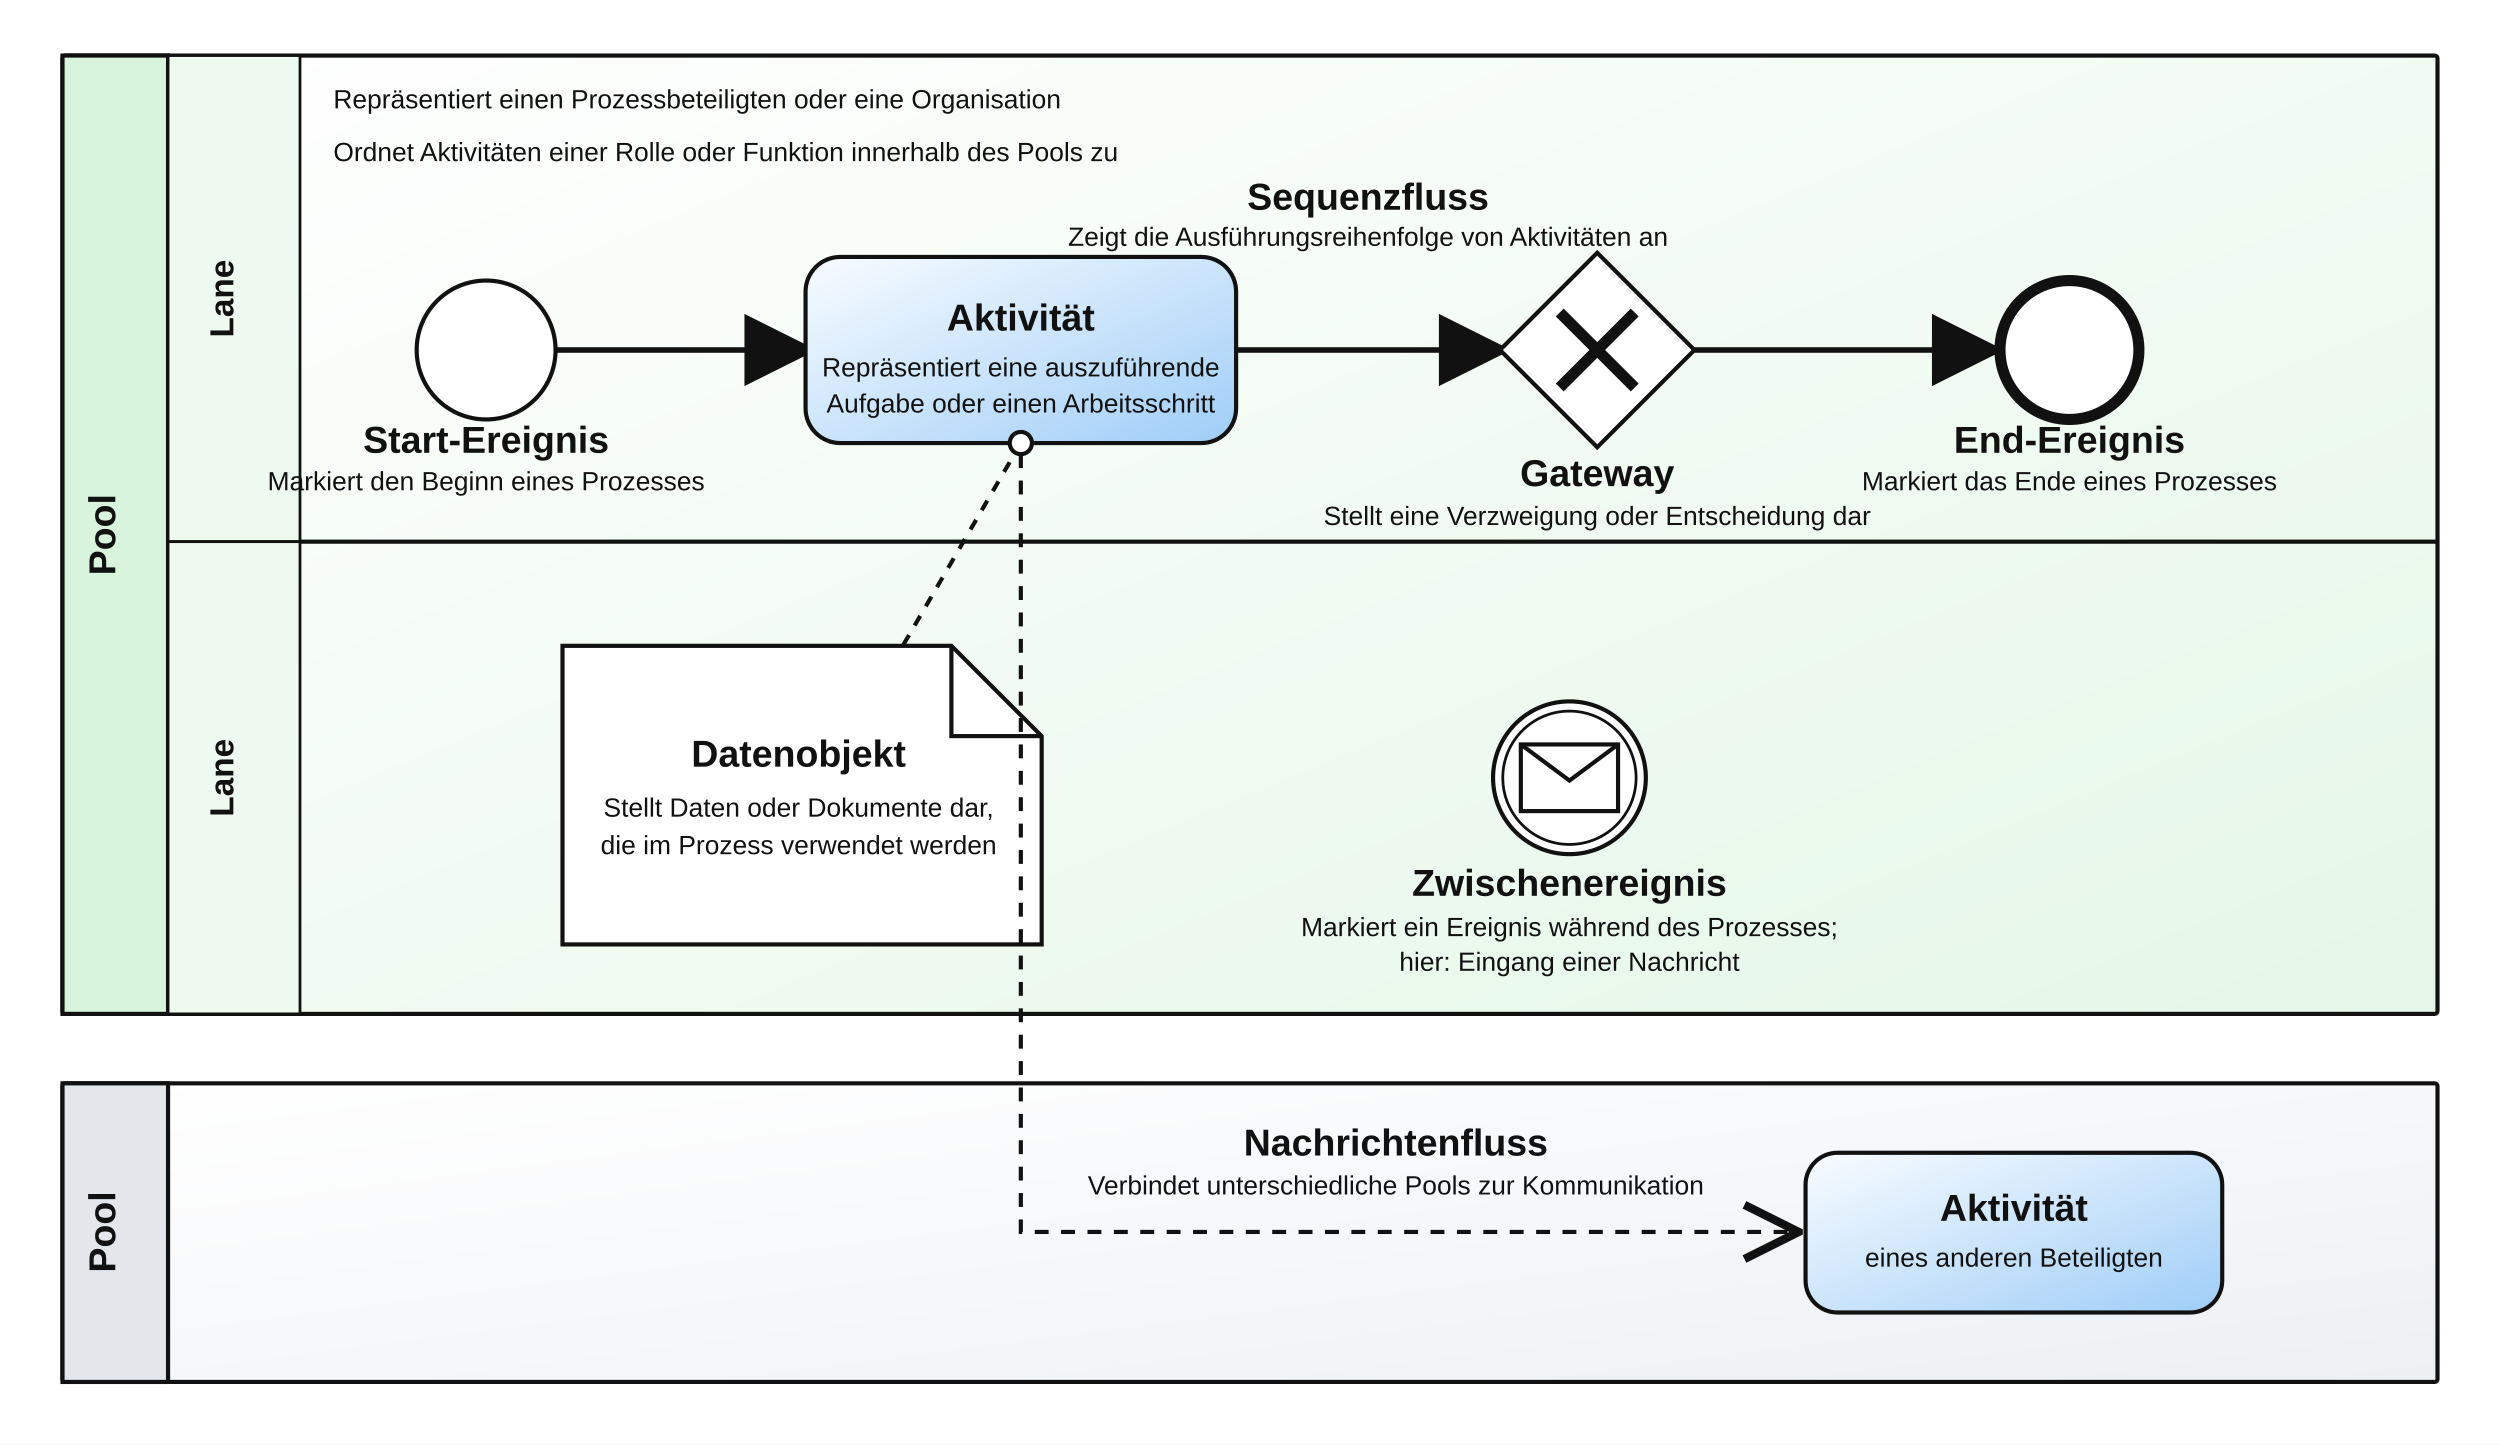
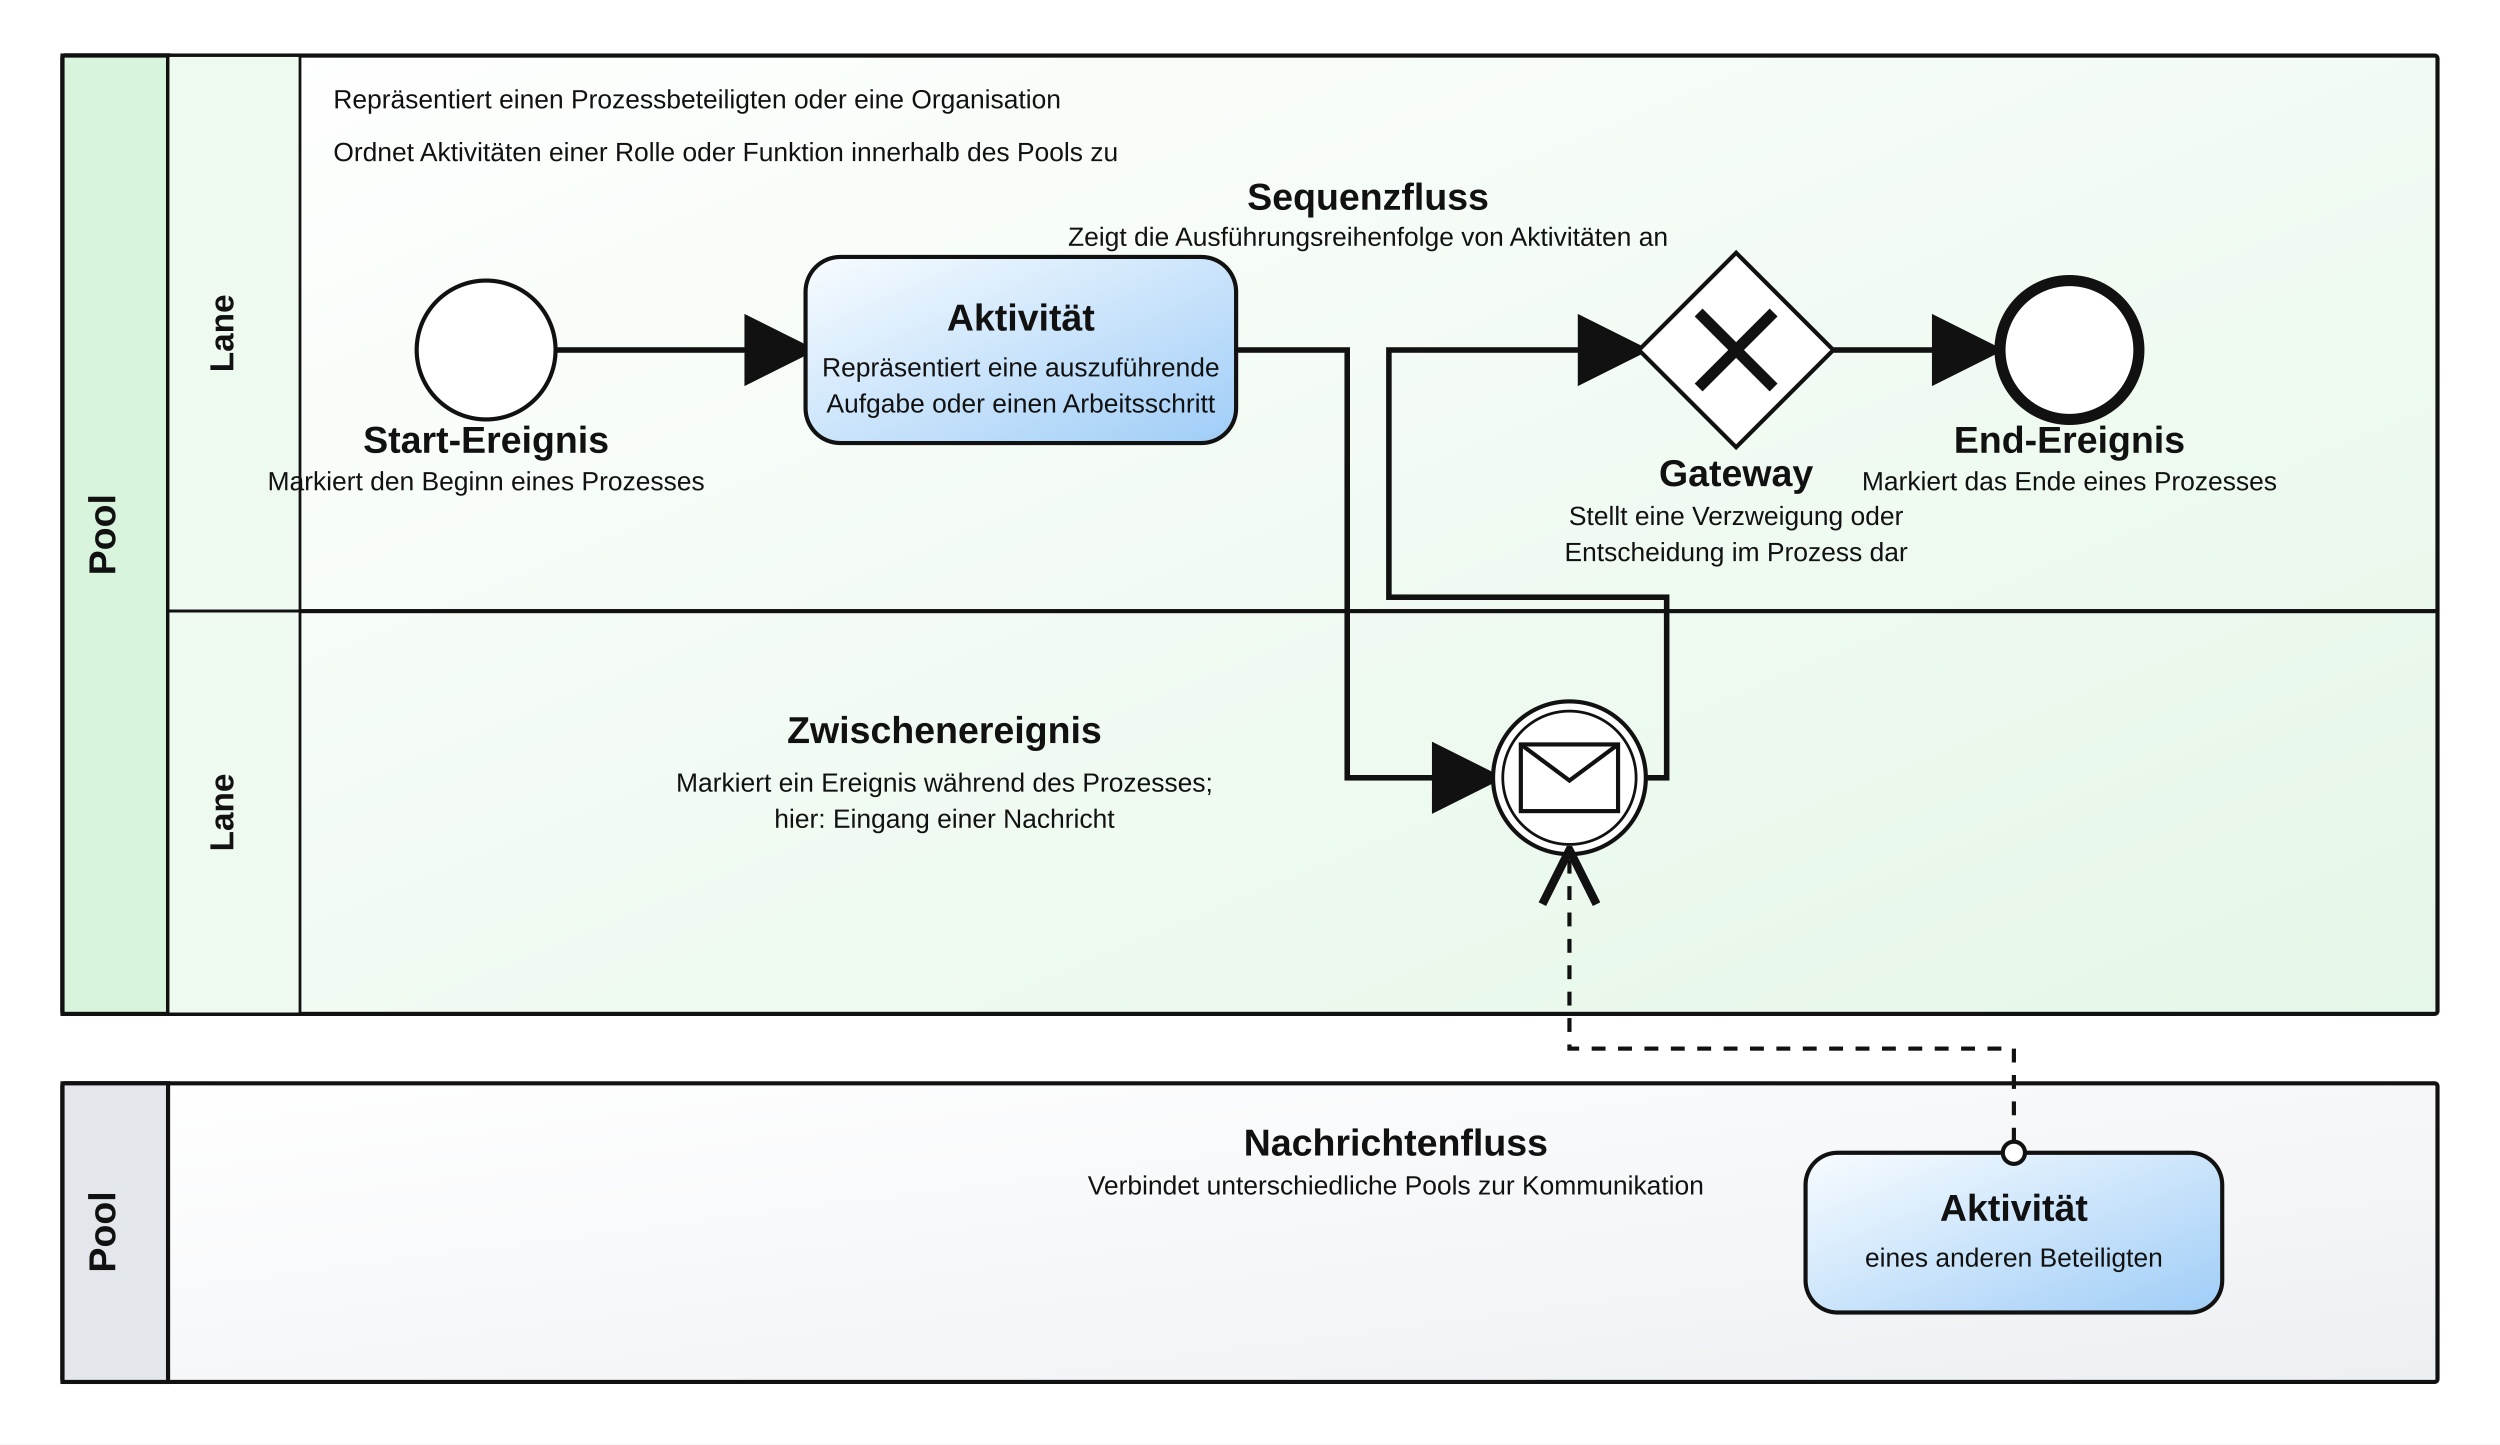
<svg xmlns="http://www.w3.org/2000/svg" width="1800" height="1040" viewBox="0 0 1800 1040">
  <defs>
    <linearGradient id="poolGreen" x1="0" y1="0" x2="1" y2="1">
      <stop offset="0" stop-color="#ffffff" />
      <stop offset="1" stop-color="#e5f7e8" />
    </linearGradient>
    <linearGradient id="poolGrey" x1="0" y1="0" x2="1" y2="1">
      <stop offset="0" stop-color="#ffffff" />
      <stop offset="1" stop-color="#edf0f3" />
    </linearGradient>
    <linearGradient id="taskBlue" x1="0" y1="0" x2="1" y2="1">
      <stop offset="0" stop-color="#f8fcff" />
      <stop offset="1" stop-color="#9fcdf7" />
    </linearGradient>
    <marker id="solidArrow" markerWidth="13" markerHeight="13" refX="11" refY="6.5" orient="auto" markerUnits="strokeWidth">
      <path d="M0,0 L13,6.5 L0,13 Z" fill="#111111" />
    </marker>
    <marker id="openArrow" markerWidth="15" markerHeight="15" refX="13" refY="7.5" orient="auto" markerUnits="strokeWidth">
      <path d="M1,1 L14,7.5 L1,14" fill="none" stroke="#111111" stroke-width="2" />
    </marker>
    <style>
      .main { font-family: Arial, Helvetica, sans-serif; fill: #111111; }
      .label { font-size: 27px; font-weight: 700; }
      .small { font-size: 19px; font-weight: 400; }
      .tiny { font-size: 17px; font-weight: 400; }
      .laneTitle { font-size: 24px; font-weight: 700; }
      .stroke { stroke: #111111; stroke-width: 3; }
    </style>
  </defs>
  <rect x="0" y="0" width="1800" height="1040" fill="#ffffff" />
  <rect x="45" y="40" width="1710" height="690" rx="2" fill="url(#poolGreen)" class="stroke" />
  <rect x="45" y="40" width="76" height="690" fill="#d9f4dc" class="stroke" />
  <text class="main label" text-anchor="middle" transform="rotate(-90 83 385)" x="83" y="385">Pool</text>
  <text class="main small" x="240" y="78">Repräsentiert einen Prozessbeteiligten oder eine Organisation</text>
-   <line x1="121" y1="390" x2="1755" y2="390" class="stroke" />
-   <rect x="121" y="40" width="95" height="350" fill="#eef9ef" stroke="#111111" stroke-width="2" />
-   <rect x="121" y="390" width="95" height="340" fill="#eef9ef" stroke="#111111" stroke-width="2" />
-   <text class="main laneTitle" text-anchor="middle" transform="rotate(-90 168 215)" x="168" y="215">Lane</text>
-   <text class="main laneTitle" text-anchor="middle" transform="rotate(-90 168 560)" x="168" y="560">Lane</text>
+   <line x1="121" y1="440" x2="1755" y2="440" class="stroke" />
+   <rect x="121" y="40" width="95" height="400" fill="#eef9ef" stroke="#111111" stroke-width="2" />
+   <rect x="121" y="440" width="95" height="290" fill="#eef9ef" stroke="#111111" stroke-width="2" />
+   <text class="main laneTitle" text-anchor="middle" transform="rotate(-90 168 240)" x="168" y="240">Lane</text>
+   <text class="main laneTitle" text-anchor="middle" transform="rotate(-90 168 585)" x="168" y="585">Lane</text>
  <text class="main small" x="240" y="116">Ordnet Aktivitäten einer Rolle oder Funktion innerhalb des Pools zu</text>
  <line x1="400" y1="252" x2="580" y2="252" stroke="#111111" stroke-width="4" marker-end="url(#solidArrow)" />
-   <line x1="890" y1="252" x2="1080" y2="252" stroke="#111111" stroke-width="4" marker-end="url(#solidArrow)" />
-   <line x1="1220" y1="252" x2="1435" y2="252" stroke="#111111" stroke-width="4" marker-end="url(#solidArrow)" />
+   <path d="M890 252 H970 V560 H1075" fill="none" stroke="#111111" stroke-width="4" marker-end="url(#solidArrow)" />
+   <path d="M1185 560 H1200 V430 H1000 V252 H1180" fill="none" stroke="#111111" stroke-width="4" marker-end="url(#solidArrow)" />
+   <line x1="1320" y1="252" x2="1435" y2="252" stroke="#111111" stroke-width="4" marker-end="url(#solidArrow)" />
  <text class="main label" text-anchor="middle" x="985" y="151">Sequenzfluss</text>
  <text class="main small" text-anchor="middle" x="985" y="177">Zeigt die Ausführungsreihenfolge von Aktivitäten an</text>
  <circle cx="350" cy="252" r="50" fill="#ffffff" class="stroke" />
  <text class="main label" text-anchor="middle" x="350" y="326">Start-Ereignis</text>
  <text class="main small" text-anchor="middle" x="350" y="353">Markiert den Beginn eines Prozesses</text>
  <rect x="580" y="185" width="310" height="134" rx="25" fill="url(#taskBlue)" class="stroke" />
  <text class="main label" text-anchor="middle" x="735" y="238">Aktivität</text>
  <text class="main small" text-anchor="middle" x="735" y="271">Repräsentiert eine auszuführende</text>
  <text class="main small" text-anchor="middle" x="735" y="297">Aufgabe oder einen Arbeitsschritt</text>
-   <path d="M1150 182 L1220 252 L1150 322 L1080 252 Z" fill="#ffffff" class="stroke" />
-   <path d="M1123 225 L1177 279 M1177 225 L1123 279" fill="none" stroke="#111111" stroke-width="8" />
-   <text class="main label" text-anchor="middle" x="1150" y="350">Gateway</text>
-   <text class="main small" text-anchor="middle" x="1150" y="378">Stellt eine Verzweigung oder Entscheidung dar</text>
+   <path d="M1250 182 L1320 252 L1250 322 L1180 252 Z" fill="#ffffff" class="stroke" />
+   <path d="M1223 225 L1277 279 M1277 225 L1223 279" fill="none" stroke="#111111" stroke-width="8" />
+   <text class="main label" text-anchor="middle" x="1250" y="350">Gateway</text>
+   <text class="main small" text-anchor="middle" x="1250" y="378">Stellt eine Verzweigung oder</text>
+   <text class="main small" text-anchor="middle" x="1250" y="404">Entscheidung im Prozess dar</text>
  <circle cx="1490" cy="252" r="50" fill="#ffffff" stroke="#111111" stroke-width="8" />
  <text class="main label" text-anchor="middle" x="1490" y="326">End-Ereignis</text>
  <text class="main small" text-anchor="middle" x="1490" y="353">Markiert das Ende eines Prozesses</text>
-   <path d="M405 465 H685 L750 530 V680 H405 Z" fill="#ffffff" class="stroke" />
-   <path d="M685 465 V530 H750" fill="none" class="stroke" />
-   <text class="main label" text-anchor="middle" x="575" y="552">Datenobjekt</text>
-   <text class="main small" text-anchor="middle" x="575" y="588">Stellt Daten oder Dokumente dar,</text>
-   <text class="main small" text-anchor="middle" x="575" y="615">die im Prozess verwendet werden</text>
-   <line x1="735" y1="319" x2="650" y2="465" stroke="#111111" stroke-width="3" stroke-dasharray="8 8" />
  <circle cx="1130" cy="560" r="55" fill="#ffffff" class="stroke" />
  <circle cx="1130" cy="560" r="48" fill="none" stroke="#111111" stroke-width="2" />
  <rect x="1095" y="536" width="70" height="48" fill="#ffffff" stroke="#111111" stroke-width="3" />
  <path d="M1095 536 L1130 562 L1165 536" fill="none" stroke="#111111" stroke-width="3" />
-   <text class="main label" text-anchor="middle" x="1130" y="645">Zwischenereignis</text>
-   <text class="main small" text-anchor="middle" x="1130" y="674">Markiert ein Ereignis während des Prozesses;</text>
-   <text class="main small" text-anchor="middle" x="1130" y="699">hier: Eingang einer Nachricht</text>
+   <text class="main label" text-anchor="middle" x="680" y="535">Zwischenereignis</text>
+   <text class="main small" text-anchor="middle" x="680" y="570">Markiert ein Ereignis während des Prozesses;</text>
+   <text class="main small" text-anchor="middle" x="680" y="596">hier: Eingang einer Nachricht</text>
  <rect x="45" y="780" width="1710" height="215" rx="2" fill="url(#poolGrey)" class="stroke" />
  <rect x="45" y="780" width="76" height="215" fill="#e3e7eb" class="stroke" />
  <text class="main label" text-anchor="middle" transform="rotate(-90 83 887)" x="83" y="887">Pool</text>
  <rect x="1300" y="830" width="300" height="115" rx="23" fill="url(#taskBlue)" class="stroke" />
  <text class="main label" text-anchor="middle" x="1450" y="879">Aktivität</text>
  <text class="main small" text-anchor="middle" x="1450" y="912">eines anderen Beteiligten</text>
-   <circle cx="735" cy="319" r="8" fill="#ffffff" stroke="#111111" stroke-width="3" />
-   <path d="M735 327 V887 H1292" fill="none" stroke="#111111" stroke-width="3" stroke-dasharray="10 9" marker-end="url(#openArrow)" />
+   <circle cx="1450" cy="830" r="8" fill="#ffffff" stroke="#111111" stroke-width="3" />
+   <path d="M1450 822 V755 H1130 V615" fill="none" stroke="#111111" stroke-width="3" stroke-dasharray="10 9" marker-end="url(#openArrow)" />
  <text class="main label" text-anchor="middle" x="1005" y="832">Nachrichtenfluss</text>
  <text class="main small" text-anchor="middle" x="1005" y="860">Verbindet unterschiedliche Pools zur Kommunikation</text>
</svg>
